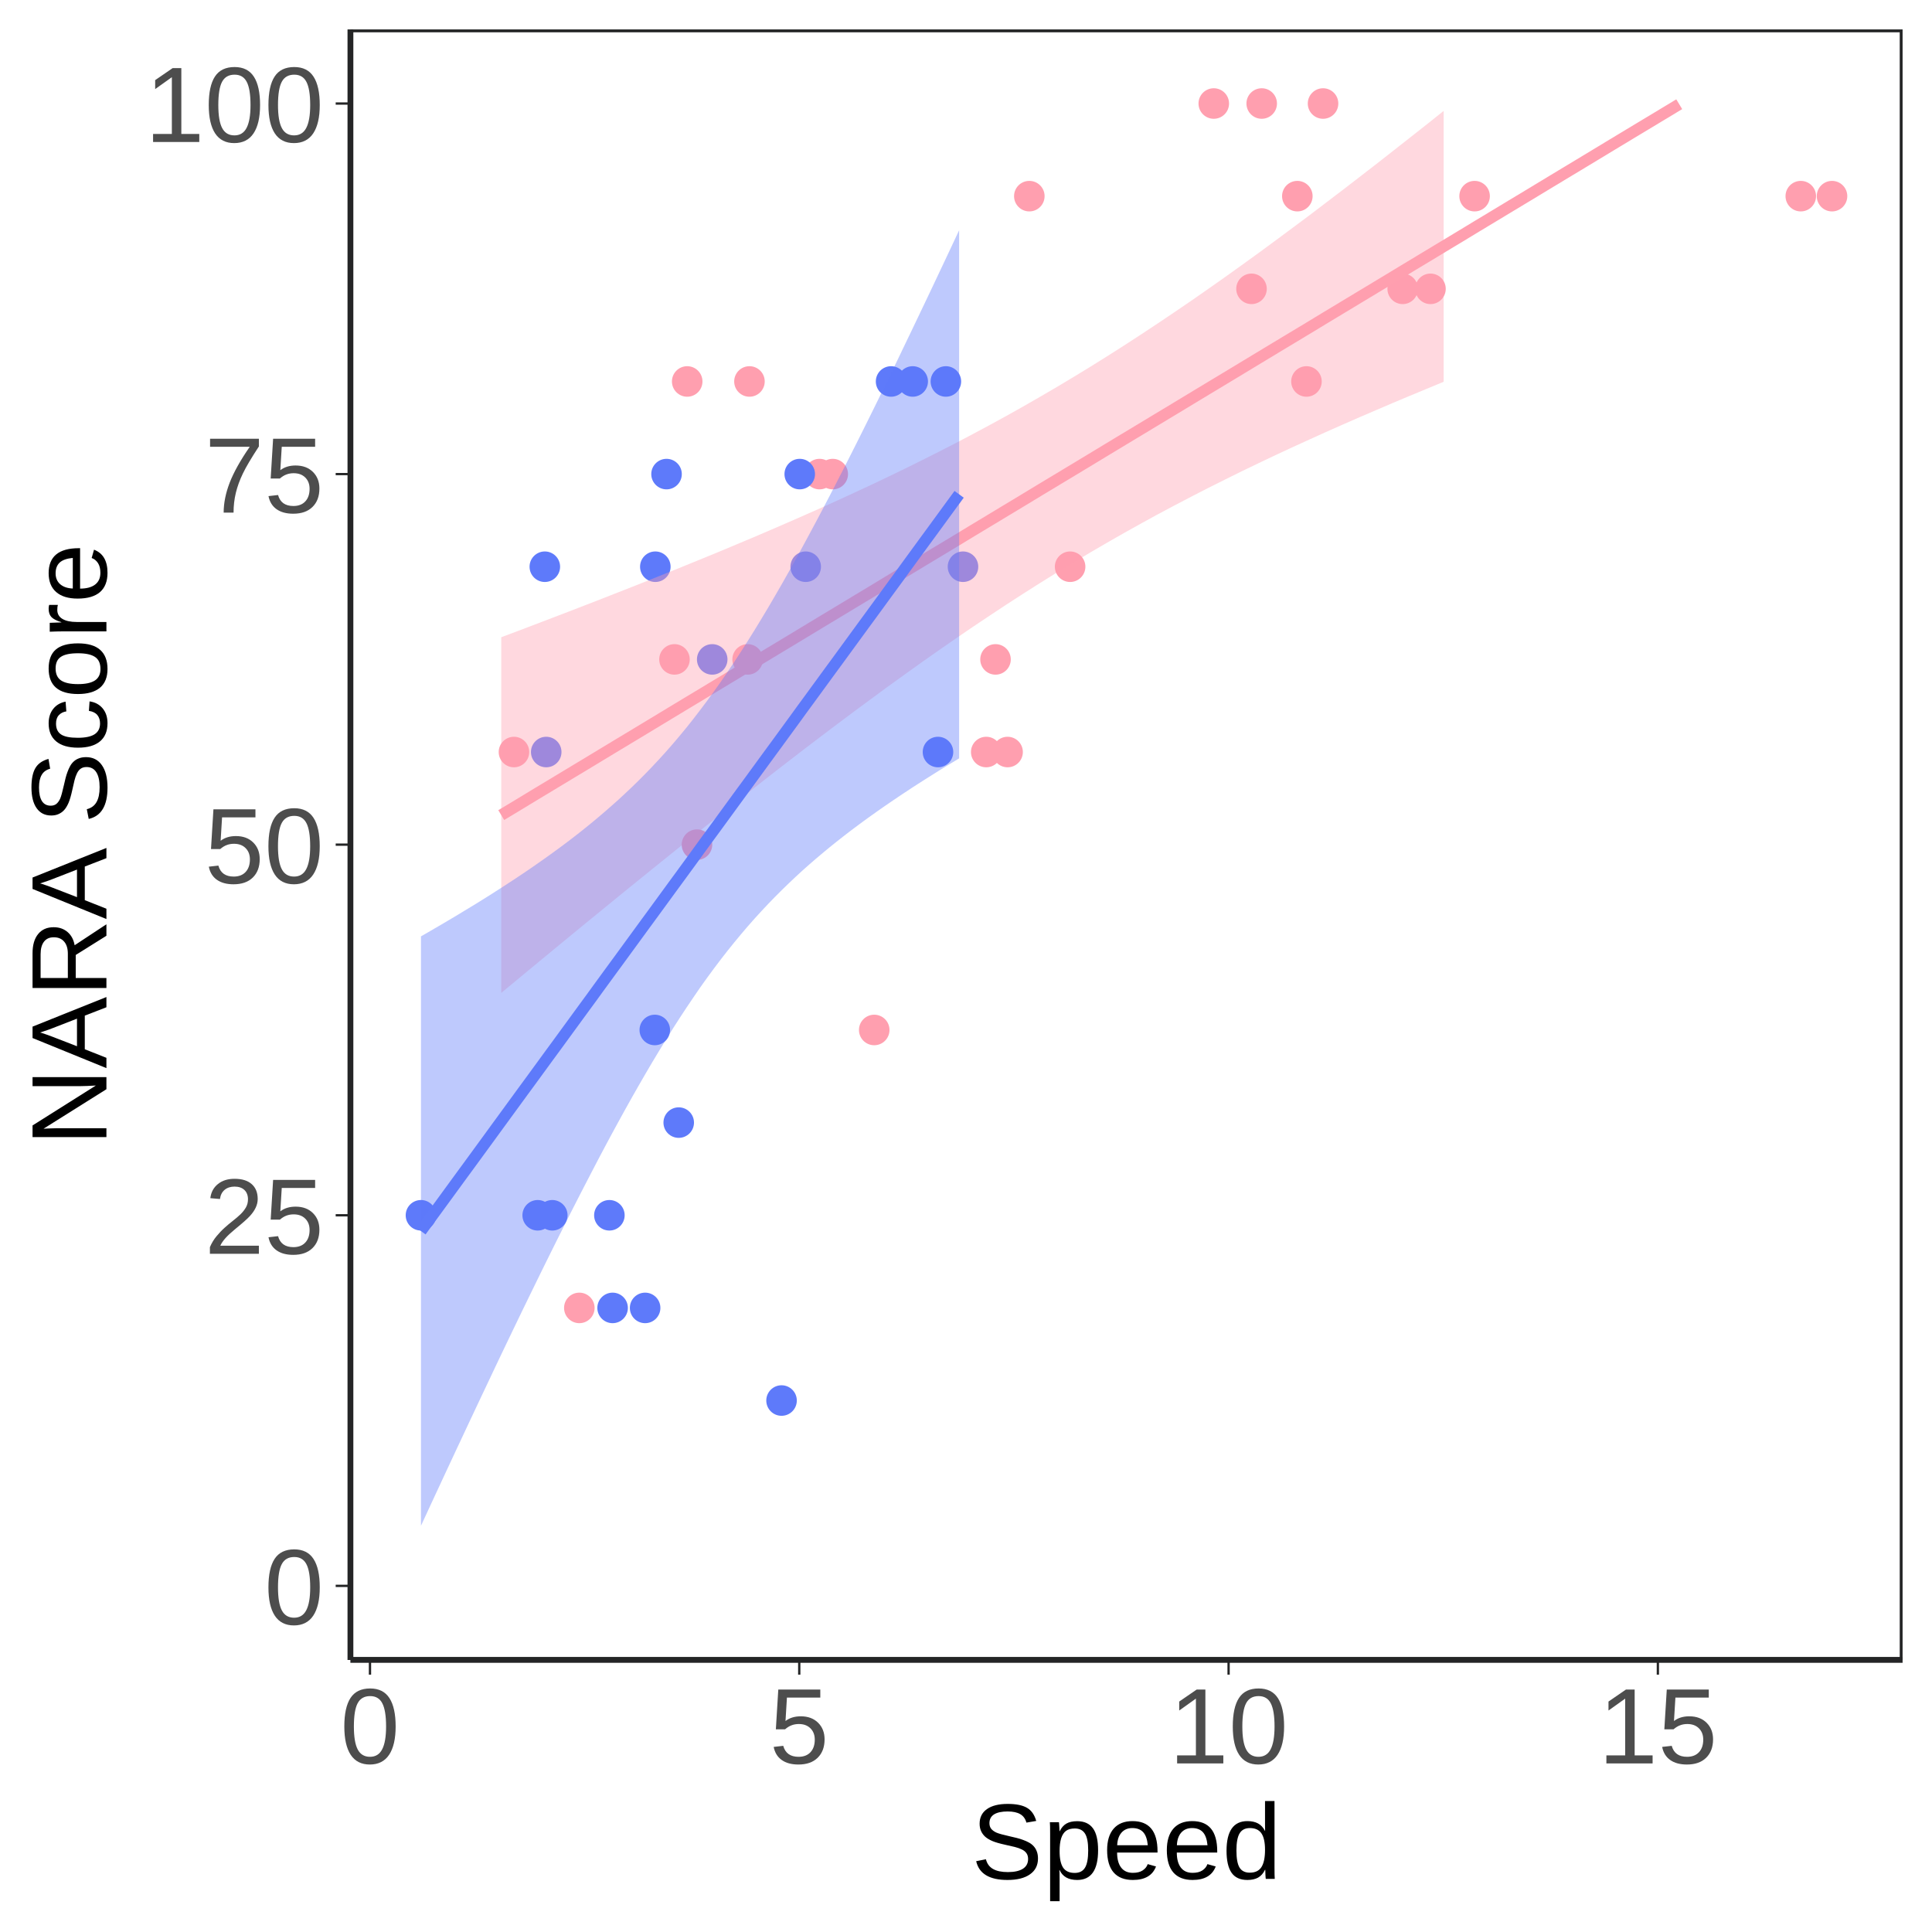
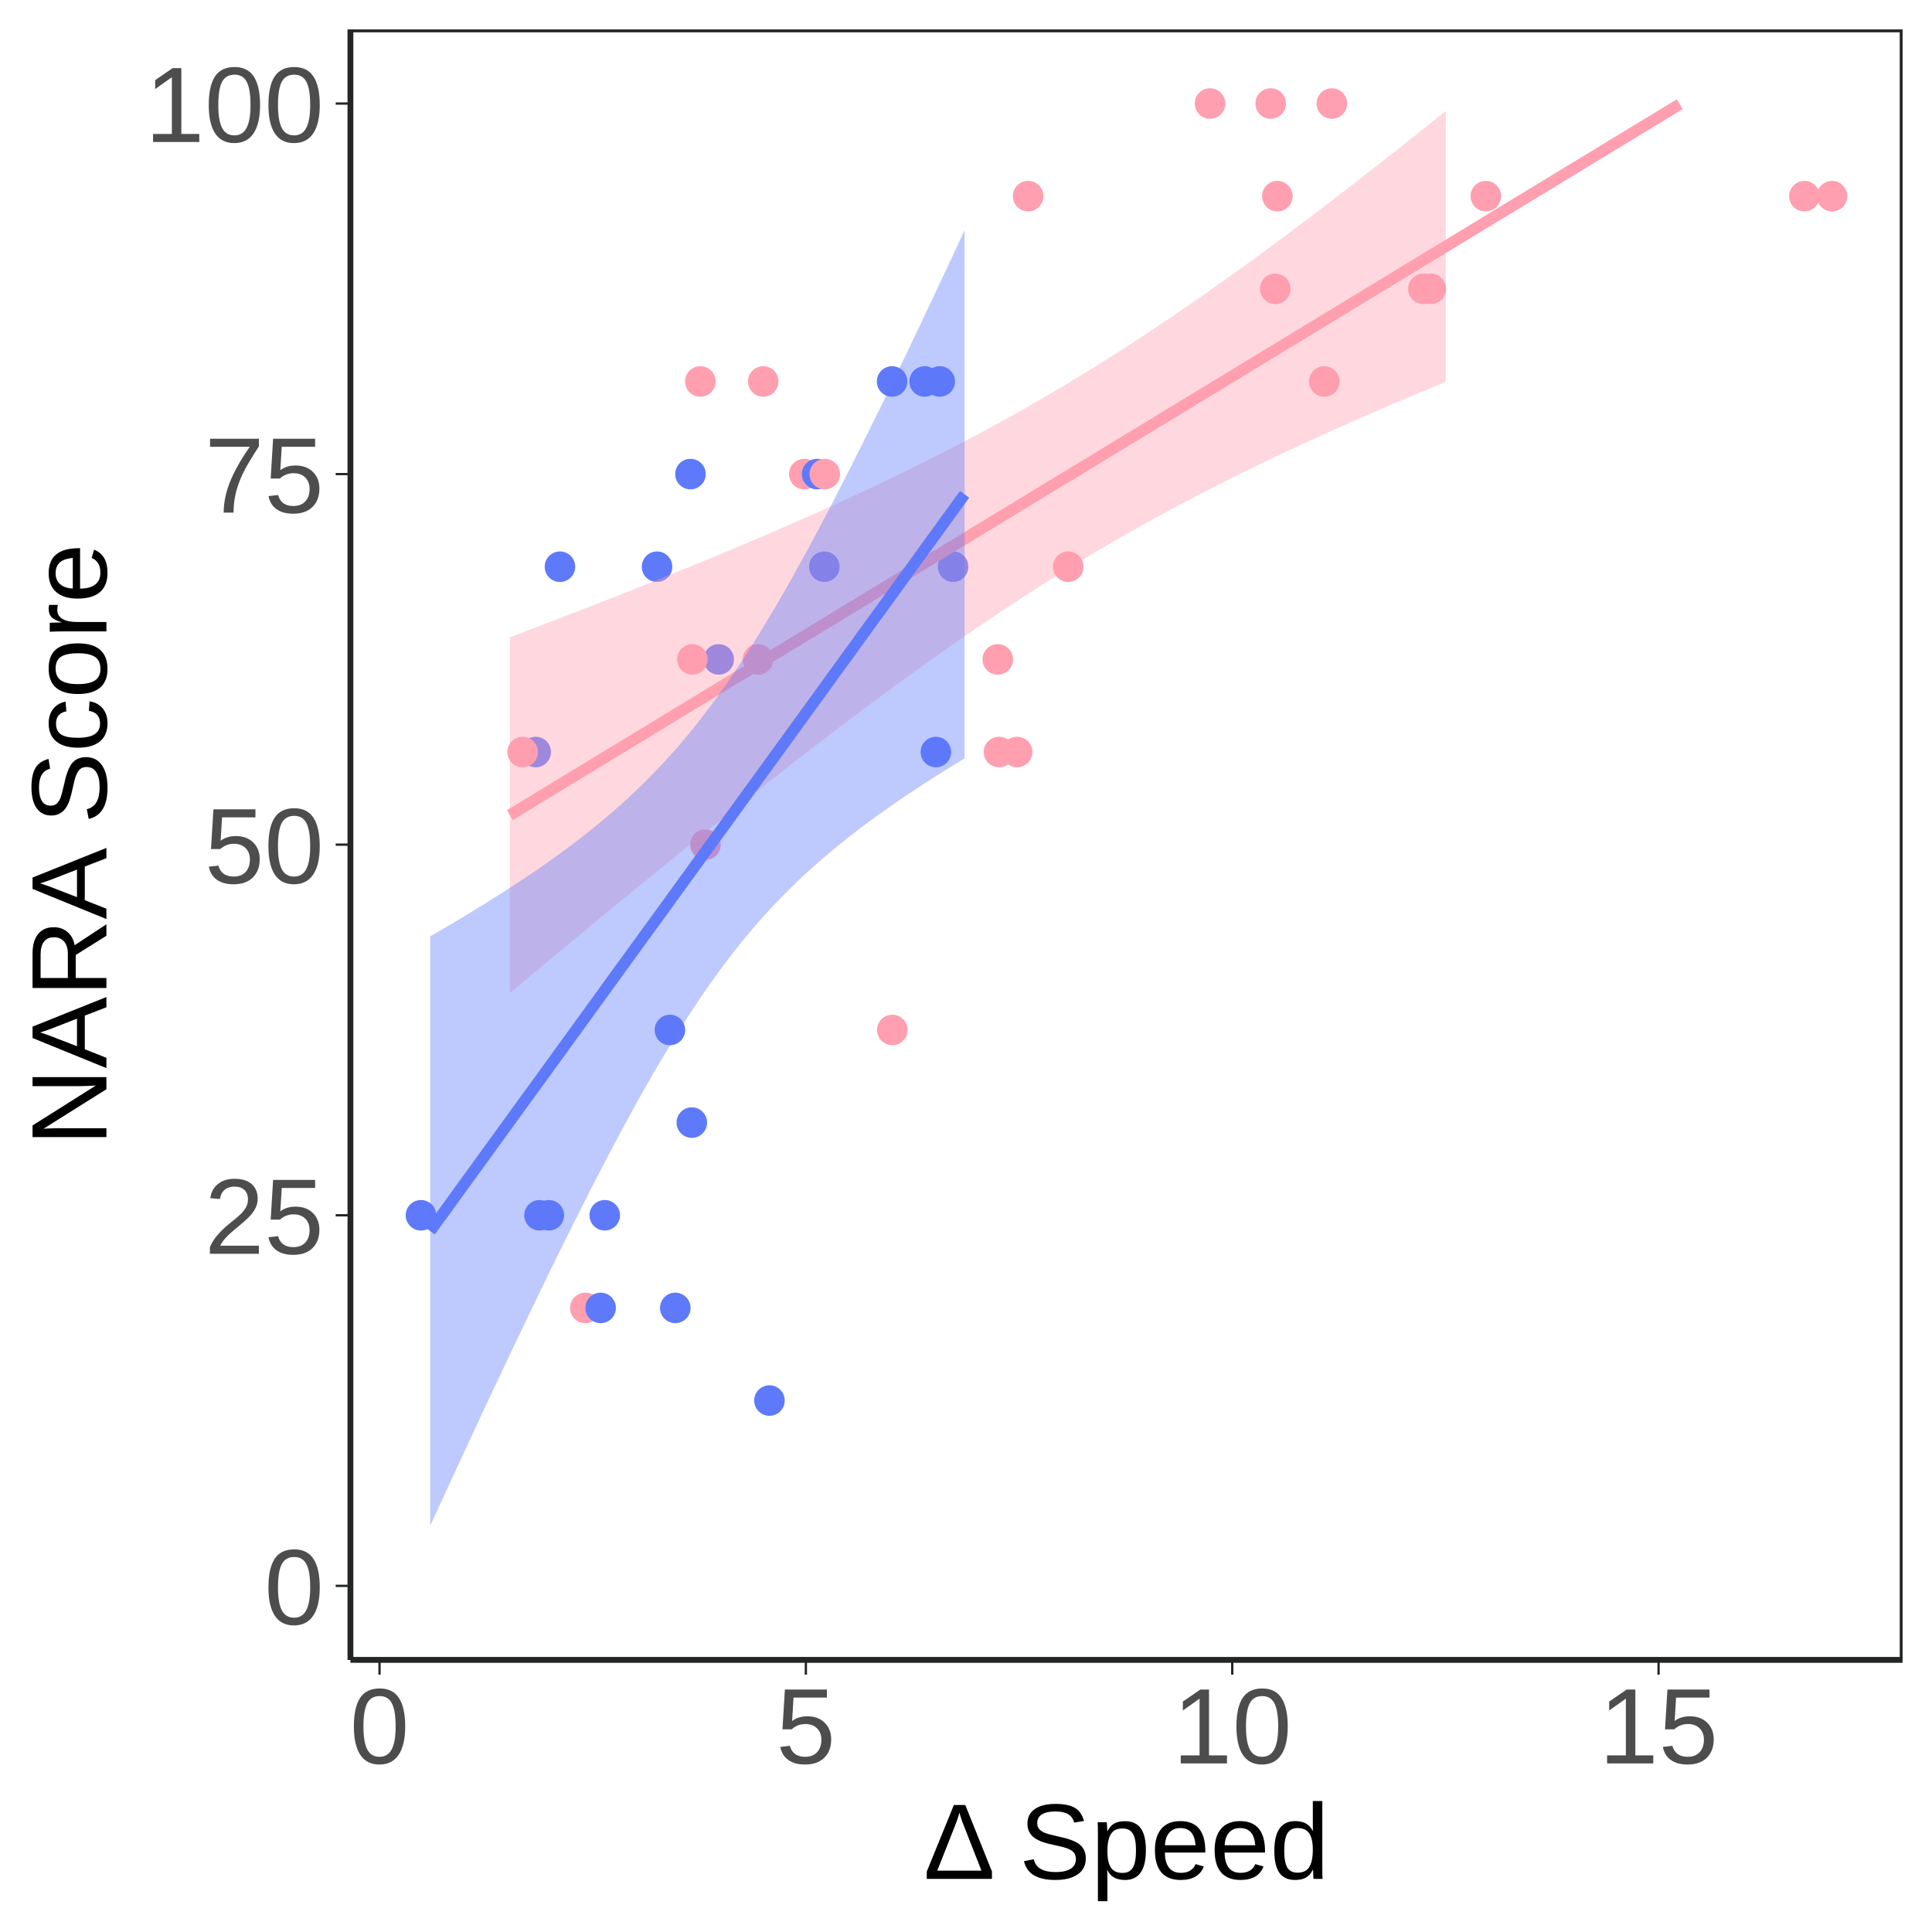
<svg xmlns="http://www.w3.org/2000/svg" class="svglite" width="360.00pt" height="360.00pt" viewBox="0 0 360.00 360.00">
  <defs>
    <style type="text/css">
    .svglite line, .svglite polyline, .svglite polygon, .svglite path, .svglite rect, .svglite circle {
      fill: none;
      stroke: #000000;
      stroke-linecap: round;
      stroke-linejoin: round;
      stroke-miterlimit: 10.00;
    }
    .svglite text {
      white-space: pre;
    }
  </style>
  </defs>
  <rect width="100%" height="100%" style="stroke: none; fill: #FFFFFF;" />
  <defs>
    <clipPath id="cpMC4wMHwzNjAuMDB8MC4wMHwzNjAuMDA=">
      <rect x="0.00" y="0.00" width="360.00" height="360.00" />
    </clipPath>
  </defs>
  <g clip-path="url(#cpMC4wMHwzNjAuMDB8MC4wMHwzNjAuMDA=)">
    <rect x="0.00" y="0.00" width="360.00" height="360.00" style="stroke-width: 1.07; stroke: #FFFFFF; fill: #FFFFFF;" />
  </g>
  <defs>
    <clipPath id="cpNjUuMjl8MzU0LjUyfDUuNDh8MzA5LjMx">
      <rect x="65.29" y="5.48" width="289.23" height="303.83" />
    </clipPath>
  </defs>
  <g clip-path="url(#cpNjUuMjl8MzU0LjUyfDUuNDh8MzA5LjMx)">
    <rect x="65.29" y="5.48" width="289.23" height="303.83" style="stroke-width: 1.07; stroke: #242526; fill: #FFFFFF;" />
-     <circle cx="162.90" cy="191.92" r="2.49" style="stroke-width: 0.71; stroke: #FF9FAF; fill: #FF9FAF;" />
-     <circle cx="235.10" cy="19.29" r="2.49" style="stroke-width: 0.71; stroke: #FF9FAF; fill: #FF9FAF;" />
-     <circle cx="152.71" cy="88.34" r="2.49" style="stroke-width: 0.71; stroke: #FF9FAF; fill: #FF9FAF;" />
-     <circle cx="139.65" cy="71.08" r="2.49" style="stroke-width: 0.71; stroke: #FF9FAF; fill: #FF9FAF;" />
-     <circle cx="335.55" cy="36.55" r="2.49" style="stroke-width: 0.71; stroke: #FF9FAF; fill: #FF9FAF;" />
-     <circle cx="101.78" cy="140.13" r="2.49" style="stroke-width: 0.71; stroke: #5E7AFA; fill: #5E7AFA;" />
-     <circle cx="199.40" cy="105.60" r="2.49" style="stroke-width: 0.71; stroke: #FF9FAF; fill: #FF9FAF;" />
-     <circle cx="183.77" cy="140.13" r="2.49" style="stroke-width: 0.71; stroke: #FF9FAF; fill: #FF9FAF;" />
-     <circle cx="139.31" cy="122.87" r="2.49" style="stroke-width: 0.71; stroke: #FF9FAF; fill: #FF9FAF;" />
-     <circle cx="113.55" cy="226.45" r="2.49" style="stroke-width: 0.71; stroke: #5E7AFA; fill: #5E7AFA;" />
-     <circle cx="191.80" cy="36.55" r="2.49" style="stroke-width: 0.71; stroke: #FF9FAF; fill: #FF9FAF;" />
-     <circle cx="246.53" cy="19.29" r="2.49" style="stroke-width: 0.71; stroke: #FF9FAF; fill: #FF9FAF;" />
-     <circle cx="174.78" cy="140.13" r="2.49" style="stroke-width: 0.71; stroke: #5E7AFA; fill: #5E7AFA;" />
-     <circle cx="179.44" cy="105.60" r="2.49" style="stroke-width: 0.71; stroke: #5E7AFA; fill: #5E7AFA;" />
-     <circle cx="132.71" cy="122.87" r="2.49" style="stroke-width: 0.71; stroke: #5E7AFA; fill: #5E7AFA;" />
-     <circle cx="145.63" cy="260.97" r="2.49" style="stroke-width: 0.71; stroke: #5E7AFA; fill: #5E7AFA;" />
-     <circle cx="122.01" cy="191.92" r="2.49" style="stroke-width: 0.71; stroke: #5E7AFA; fill: #5E7AFA;" />
-     <circle cx="122.11" cy="105.60" r="2.49" style="stroke-width: 0.71; stroke: #5E7AFA; fill: #5E7AFA;" />
-     <circle cx="176.25" cy="71.08" r="2.49" style="stroke-width: 0.71; stroke: #5E7AFA; fill: #5E7AFA;" />
-     <circle cx="150.13" cy="105.60" r="2.49" style="stroke-width: 0.71; stroke: #5E7AFA; fill: #5E7AFA;" />
-     <circle cx="261.37" cy="53.82" r="2.49" style="stroke-width: 0.71; stroke: #FF9FAF; fill: #FF9FAF;" />
-     <circle cx="149.02" cy="88.34" r="2.49" style="stroke-width: 0.71; stroke: #5E7AFA; fill: #5E7AFA;" />
-     <circle cx="102.91" cy="226.45" r="2.49" style="stroke-width: 0.71; stroke: #5E7AFA; fill: #5E7AFA;" />
-     <circle cx="243.44" cy="71.08" r="2.49" style="stroke-width: 0.71; stroke: #FF9FAF; fill: #FF9FAF;" />
-     <circle cx="266.55" cy="53.82" r="2.49" style="stroke-width: 0.71; stroke: #FF9FAF; fill: #FF9FAF;" />
-     <circle cx="185.50" cy="122.87" r="2.49" style="stroke-width: 0.71; stroke: #FF9FAF; fill: #FF9FAF;" />
-     <circle cx="95.77" cy="140.13" r="2.49" style="stroke-width: 0.71; stroke: #FF9FAF; fill: #FF9FAF;" />
-     <circle cx="226.17" cy="19.29" r="2.49" style="stroke-width: 0.71; stroke: #FF9FAF; fill: #FF9FAF;" />
-     <circle cx="125.68" cy="122.87" r="2.49" style="stroke-width: 0.71; stroke: #FF9FAF; fill: #FF9FAF;" />
-     <circle cx="129.87" cy="157.39" r="2.49" style="stroke-width: 0.71; stroke: #FF9FAF; fill: #FF9FAF;" />
-     <circle cx="233.20" cy="53.82" r="2.49" style="stroke-width: 0.71; stroke: #FF9FAF; fill: #FF9FAF;" />
-     <circle cx="155.17" cy="88.34" r="2.49" style="stroke-width: 0.71; stroke: #FF9FAF; fill: #FF9FAF;" />
-     <circle cx="128.05" cy="71.08" r="2.49" style="stroke-width: 0.71; stroke: #FF9FAF; fill: #FF9FAF;" />
-     <circle cx="187.75" cy="140.13" r="2.49" style="stroke-width: 0.71; stroke: #FF9FAF; fill: #FF9FAF;" />
-     <circle cx="107.95" cy="243.71" r="2.49" style="stroke-width: 0.71; stroke: #FF9FAF; fill: #FF9FAF;" />
-     <circle cx="166.04" cy="71.08" r="2.49" style="stroke-width: 0.71; stroke: #5E7AFA; fill: #5E7AFA;" />
-     <circle cx="114.15" cy="243.71" r="2.49" style="stroke-width: 0.71; stroke: #5E7AFA; fill: #5E7AFA;" />
-     <circle cx="101.52" cy="105.60" r="2.49" style="stroke-width: 0.71; stroke: #5E7AFA; fill: #5E7AFA;" />
-     <circle cx="170.07" cy="71.08" r="2.49" style="stroke-width: 0.71; stroke: #5E7AFA; fill: #5E7AFA;" />
-     <circle cx="126.47" cy="209.18" r="2.49" style="stroke-width: 0.71; stroke: #5E7AFA; fill: #5E7AFA;" />
-     <circle cx="100.19" cy="226.45" r="2.49" style="stroke-width: 0.71; stroke: #5E7AFA; fill: #5E7AFA;" />
-     <circle cx="124.20" cy="88.34" r="2.49" style="stroke-width: 0.71; stroke: #5E7AFA; fill: #5E7AFA;" />
+     <circle cx="166.27" cy="191.92" r="2.49" style="stroke-width: 0.71; stroke: #FF9FAF; fill: #FF9FAF;" />
+     <circle cx="236.77" cy="19.29" r="2.49" style="stroke-width: 0.71; stroke: #FF9FAF; fill: #FF9FAF;" />
+     <circle cx="149.87" cy="88.34" r="2.49" style="stroke-width: 0.71; stroke: #FF9FAF; fill: #FF9FAF;" />
+     <circle cx="142.22" cy="71.08" r="2.49" style="stroke-width: 0.71; stroke: #FF9FAF; fill: #FF9FAF;" />
+     <circle cx="336.23" cy="36.55" r="2.49" style="stroke-width: 0.71; stroke: #FF9FAF; fill: #FF9FAF;" />
+     <circle cx="99.82" cy="140.13" r="2.49" style="stroke-width: 0.71; stroke: #5E7AFA; fill: #5E7AFA;" />
+     <circle cx="199.05" cy="105.60" r="2.49" style="stroke-width: 0.71; stroke: #FF9FAF; fill: #FF9FAF;" />
+     <circle cx="186.15" cy="140.13" r="2.49" style="stroke-width: 0.71; stroke: #FF9FAF; fill: #FF9FAF;" />
+     <circle cx="141.24" cy="122.87" r="2.49" style="stroke-width: 0.71; stroke: #FF9FAF; fill: #FF9FAF;" />
+     <circle cx="112.69" cy="226.45" r="2.49" style="stroke-width: 0.71; stroke: #5E7AFA; fill: #5E7AFA;" />
+     <circle cx="191.58" cy="36.55" r="2.49" style="stroke-width: 0.71; stroke: #FF9FAF; fill: #FF9FAF;" />
+     <circle cx="248.17" cy="19.29" r="2.49" style="stroke-width: 0.71; stroke: #FF9FAF; fill: #FF9FAF;" />
+     <circle cx="174.39" cy="140.13" r="2.49" style="stroke-width: 0.71; stroke: #5E7AFA; fill: #5E7AFA;" />
+     <circle cx="177.60" cy="105.60" r="2.49" style="stroke-width: 0.71; stroke: #5E7AFA; fill: #5E7AFA;" />
+     <circle cx="133.92" cy="122.87" r="2.49" style="stroke-width: 0.71; stroke: #5E7AFA; fill: #5E7AFA;" />
+     <circle cx="143.38" cy="260.97" r="2.49" style="stroke-width: 0.71; stroke: #5E7AFA; fill: #5E7AFA;" />
+     <circle cx="124.83" cy="191.92" r="2.49" style="stroke-width: 0.71; stroke: #5E7AFA; fill: #5E7AFA;" />
+     <circle cx="122.43" cy="105.60" r="2.49" style="stroke-width: 0.71; stroke: #5E7AFA; fill: #5E7AFA;" />
+     <circle cx="175.11" cy="71.08" r="2.49" style="stroke-width: 0.71; stroke: #5E7AFA; fill: #5E7AFA;" />
+     <circle cx="153.60" cy="105.60" r="2.49" style="stroke-width: 0.71; stroke: #5E7AFA; fill: #5E7AFA;" />
+     <circle cx="265.23" cy="53.82" r="2.49" style="stroke-width: 0.71; stroke: #FF9FAF; fill: #FF9FAF;" />
+     <circle cx="152.26" cy="88.34" r="2.49" style="stroke-width: 0.71; stroke: #5E7AFA; fill: #5E7AFA;" />
+     <circle cx="102.27" cy="226.45" r="2.49" style="stroke-width: 0.71; stroke: #5E7AFA; fill: #5E7AFA;" />
+     <circle cx="246.76" cy="71.08" r="2.49" style="stroke-width: 0.71; stroke: #FF9FAF; fill: #FF9FAF;" />
+     <circle cx="266.62" cy="53.82" r="2.49" style="stroke-width: 0.71; stroke: #FF9FAF; fill: #FF9FAF;" />
+     <circle cx="185.92" cy="122.87" r="2.49" style="stroke-width: 0.71; stroke: #FF9FAF; fill: #FF9FAF;" />
+     <circle cx="97.39" cy="140.13" r="2.49" style="stroke-width: 0.71; stroke: #FF9FAF; fill: #FF9FAF;" />
+     <circle cx="225.47" cy="19.29" r="2.49" style="stroke-width: 0.71; stroke: #FF9FAF; fill: #FF9FAF;" />
+     <circle cx="129.01" cy="122.87" r="2.49" style="stroke-width: 0.71; stroke: #FF9FAF; fill: #FF9FAF;" />
+     <circle cx="131.46" cy="157.39" r="2.49" style="stroke-width: 0.71; stroke: #FF9FAF; fill: #FF9FAF;" />
+     <circle cx="237.63" cy="53.82" r="2.49" style="stroke-width: 0.71; stroke: #FF9FAF; fill: #FF9FAF;" />
+     <circle cx="153.69" cy="88.34" r="2.49" style="stroke-width: 0.71; stroke: #FF9FAF; fill: #FF9FAF;" />
+     <circle cx="130.50" cy="71.08" r="2.49" style="stroke-width: 0.71; stroke: #FF9FAF; fill: #FF9FAF;" />
+     <circle cx="189.53" cy="140.13" r="2.49" style="stroke-width: 0.71; stroke: #FF9FAF; fill: #FF9FAF;" />
+     <circle cx="109.06" cy="243.71" r="2.49" style="stroke-width: 0.71; stroke: #FF9FAF; fill: #FF9FAF;" />
+     <circle cx="166.23" cy="71.08" r="2.49" style="stroke-width: 0.71; stroke: #5E7AFA; fill: #5E7AFA;" />
+     <circle cx="111.92" cy="243.71" r="2.49" style="stroke-width: 0.71; stroke: #5E7AFA; fill: #5E7AFA;" />
+     <circle cx="104.34" cy="105.60" r="2.49" style="stroke-width: 0.71; stroke: #5E7AFA; fill: #5E7AFA;" />
+     <circle cx="172.29" cy="71.08" r="2.49" style="stroke-width: 0.71; stroke: #5E7AFA; fill: #5E7AFA;" />
+     <circle cx="128.91" cy="209.18" r="2.49" style="stroke-width: 0.71; stroke: #5E7AFA; fill: #5E7AFA;" />
+     <circle cx="100.53" cy="226.45" r="2.49" style="stroke-width: 0.71; stroke: #5E7AFA; fill: #5E7AFA;" />
+     <circle cx="128.66" cy="88.34" r="2.49" style="stroke-width: 0.71; stroke: #5E7AFA; fill: #5E7AFA;" />
    <circle cx="78.44" cy="226.45" r="2.49" style="stroke-width: 0.71; stroke: #5E7AFA; fill: #5E7AFA;" />
-     <circle cx="120.21" cy="243.71" r="2.49" style="stroke-width: 0.71; stroke: #5E7AFA; fill: #5E7AFA;" />
+     <circle cx="125.83" cy="243.71" r="2.49" style="stroke-width: 0.71; stroke: #5E7AFA; fill: #5E7AFA;" />
    <circle cx="341.37" cy="36.55" r="2.49" style="stroke-width: 0.71; stroke: #FF9FAF; fill: #FF9FAF;" />
-     <circle cx="274.77" cy="36.55" r="2.49" style="stroke-width: 0.71; stroke: #FF9FAF; fill: #FF9FAF;" />
-     <circle cx="241.74" cy="36.55" r="2.49" style="stroke-width: 0.71; stroke: #FF9FAF; fill: #FF9FAF;" />
-     <polygon points="93.40,118.74 96.54,117.56 99.67,116.37 102.81,115.17 105.94,113.97 109.08,112.76 112.22,111.54 115.35,110.31 118.49,109.08 121.62,107.83 124.76,106.57 127.89,105.30 131.03,104.02 134.17,102.73 137.30,101.42 140.44,100.10 143.57,98.76 146.71,97.40 149.84,96.03 152.98,94.64 156.12,93.22 159.25,91.78 162.39,90.32 165.52,88.83 168.66,87.31 171.79,85.76 174.93,84.18 178.07,82.57 181.20,80.92 184.34,79.24 187.47,77.53 190.61,75.77 193.74,73.97 196.88,72.14 200.02,70.26 203.15,68.35 206.29,66.39 209.42,64.40 212.56,62.36 215.69,60.29 218.83,58.18 221.97,56.04 225.10,53.86 228.24,51.65 231.37,49.41 234.51,47.14 237.64,44.84 240.78,42.51 243.92,40.17 247.05,37.79 250.19,35.40 253.32,32.99 256.46,30.56 259.59,28.11 262.73,25.64 265.87,23.17 269.00,20.67 269.00,71.14 265.87,72.44 262.73,73.74 259.59,75.06 256.46,76.40 253.32,77.75 250.19,79.12 247.05,80.51 243.92,81.93 240.78,83.36 237.64,84.82 234.51,86.31 231.37,87.82 228.24,89.37 225.10,90.94 221.97,92.55 218.83,94.19 215.69,95.86 212.56,97.58 209.42,99.33 206.29,101.12 203.15,102.95 200.02,104.82 196.88,106.72 193.74,108.67 190.61,110.66 187.47,112.69 184.34,114.76 181.20,116.86 178.07,119.00 174.93,121.17 171.79,123.38 168.66,125.62 165.52,127.88 162.39,130.18 159.25,132.50 156.12,134.84 152.98,137.21 149.84,139.60 146.71,142.01 143.57,144.44 140.44,146.89 137.30,149.35 134.17,151.83 131.03,154.32 127.89,156.82 124.76,159.34 121.62,161.87 118.49,164.40 115.35,166.95 112.22,169.51 109.08,172.07 105.94,174.65 102.81,177.23 99.67,179.82 96.54,182.41 93.40,185.01 " style="stroke-width: 0.00; stroke: none; stroke-linecap: butt; fill: #FF9FAF; fill-opacity: 0.40;" />
-     <polyline points="93.40,118.74 96.54,117.56 99.67,116.37 102.81,115.17 105.94,113.97 109.08,112.76 112.22,111.54 115.35,110.31 118.49,109.08 121.62,107.83 124.76,106.57 127.89,105.30 131.03,104.02 134.17,102.73 137.30,101.42 140.44,100.10 143.57,98.76 146.71,97.40 149.84,96.03 152.98,94.64 156.12,93.22 159.25,91.78 162.39,90.32 165.52,88.83 168.66,87.31 171.79,85.76 174.93,84.18 178.07,82.57 181.20,80.92 184.34,79.24 187.47,77.53 190.61,75.77 193.74,73.97 196.88,72.14 200.02,70.26 203.15,68.35 206.29,66.39 209.42,64.40 212.56,62.36 215.69,60.29 218.83,58.18 221.97,56.04 225.10,53.86 228.24,51.65 231.37,49.41 234.51,47.14 237.64,44.84 240.78,42.51 243.92,40.17 247.05,37.79 250.19,35.40 253.32,32.99 256.46,30.56 259.59,28.11 262.73,25.64 265.87,23.17 269.00,20.67 " style="stroke-width: 2.13; stroke: none; stroke-linecap: butt;" />
-     <polyline points="269.00,71.14 265.87,72.44 262.73,73.74 259.59,75.06 256.46,76.40 253.32,77.75 250.19,79.12 247.05,80.51 243.92,81.93 240.78,83.36 237.64,84.82 234.51,86.31 231.37,87.82 228.24,89.37 225.10,90.94 221.97,92.55 218.83,94.19 215.69,95.86 212.56,97.58 209.42,99.33 206.29,101.12 203.15,102.95 200.02,104.82 196.88,106.72 193.74,108.67 190.61,110.66 187.47,112.69 184.34,114.76 181.20,116.86 178.07,119.00 174.93,121.17 171.79,123.38 168.66,125.62 165.52,127.88 162.39,130.18 159.25,132.50 156.12,134.84 152.98,137.21 149.84,139.60 146.71,142.01 143.57,144.44 140.44,146.89 137.30,149.35 134.17,151.83 131.03,154.32 127.89,156.82 124.76,159.34 121.62,161.87 118.49,164.40 115.35,166.95 112.22,169.51 109.08,172.07 105.94,174.65 102.81,177.23 99.67,179.82 96.54,182.41 93.40,185.01 " style="stroke-width: 2.13; stroke: none; stroke-linecap: butt;" />
-     <polyline points="93.40,151.88 96.54,149.99 99.67,148.09 102.81,146.20 105.94,144.31 109.08,142.42 112.22,140.52 115.35,138.63 118.49,136.74 121.62,134.85 124.76,132.95 127.89,131.06 131.03,129.17 134.17,127.28 137.30,125.39 140.44,123.49 143.57,121.60 146.71,119.71 149.84,117.82 152.98,115.92 156.12,114.03 159.25,112.14 162.39,110.25 165.52,108.35 168.66,106.46 171.79,104.57 174.93,102.68 178.07,100.79 181.20,98.89 184.34,97.00 187.47,95.11 190.61,93.22 193.74,91.32 196.88,89.43 200.02,87.54 203.15,85.65 206.29,83.75 209.42,81.86 212.56,79.97 215.69,78.08 218.83,76.19 221.97,74.29 225.10,72.40 228.24,70.51 231.37,68.62 234.51,66.72 237.64,64.83 240.78,62.94 243.92,61.05 247.05,59.15 250.19,57.26 253.32,55.37 256.46,53.48 259.59,51.59 262.73,49.69 265.87,47.80 269.00,45.91 272.14,44.02 275.27,42.12 278.41,40.23 281.54,38.34 284.68,36.45 287.82,34.55 290.95,32.66 294.09,30.77 297.22,28.88 300.36,26.98 303.49,25.09 306.63,23.20 309.77,21.31 312.90,19.42 " style="stroke-width: 2.13; stroke: #FF9FAF; stroke-linecap: butt;" />
-     <polygon points="78.44,174.48 79.71,173.75 80.98,173.01 82.25,172.27 83.52,171.52 84.79,170.77 86.06,170.00 87.33,169.23 88.60,168.46 89.87,167.67 91.14,166.88 92.40,166.07 93.67,165.26 94.94,164.43 96.21,163.60 97.48,162.75 98.75,161.89 100.02,161.01 101.29,160.12 102.56,159.21 103.83,158.29 105.10,157.35 106.37,156.39 107.64,155.41 108.91,154.40 110.18,153.37 111.44,152.32 112.71,151.24 113.98,150.13 115.25,149.00 116.52,147.82 117.79,146.62 119.06,145.38 120.33,144.10 121.60,142.78 122.87,141.42 124.14,140.02 125.41,138.57 126.68,137.07 127.95,135.53 129.22,133.93 130.48,132.29 131.75,130.60 133.02,128.85 134.29,127.06 135.56,125.21 136.83,123.32 138.10,121.37 139.37,119.38 140.64,117.35 141.91,115.26 143.18,113.14 144.45,110.97 145.72,108.77 146.99,106.52 148.26,104.24 149.52,101.93 150.79,99.58 152.06,97.21 153.33,94.81 154.60,92.38 155.87,89.92 157.14,87.45 158.41,84.95 159.68,82.43 160.95,79.89 162.22,77.33 163.49,74.76 164.76,72.17 166.03,69.57 167.30,66.95 168.56,64.32 169.83,61.68 171.10,59.02 172.37,56.36 173.64,53.69 174.91,51.00 176.18,48.31 177.45,45.61 178.72,42.90 178.72,141.31 177.45,142.08 176.18,142.85 174.91,143.63 173.64,144.43 172.37,145.23 171.10,146.04 169.83,146.86 168.56,147.70 167.30,148.54 166.03,149.40 164.76,150.27 163.49,151.16 162.22,152.06 160.95,152.98 159.68,153.92 158.41,154.87 157.14,155.85 155.87,156.85 154.60,157.87 153.33,158.92 152.06,159.99 150.79,161.09 149.52,162.22 148.26,163.38 146.99,164.58 145.72,165.81 144.45,167.08 143.18,168.39 141.91,169.74 140.64,171.13 139.37,172.57 138.10,174.06 136.83,175.59 135.56,177.17 134.29,178.80 133.02,180.48 131.75,182.21 130.48,183.99 129.22,185.83 127.95,187.71 126.68,189.64 125.41,191.62 124.14,193.65 122.87,195.72 121.60,197.83 120.33,199.99 119.06,202.19 117.79,204.42 116.52,206.69 115.25,209.00 113.98,211.33 112.71,213.70 111.44,216.10 110.18,218.52 108.91,220.97 107.64,223.44 106.37,225.93 105.10,228.45 103.83,230.98 102.56,233.53 101.29,236.10 100.02,238.69 98.75,241.29 97.48,243.90 96.21,246.53 94.94,249.17 93.67,251.82 92.40,254.48 91.14,257.15 89.87,259.83 88.60,262.52 87.33,265.22 86.06,267.93 84.79,270.64 83.52,273.36 82.25,276.09 80.98,278.82 79.71,281.56 78.44,284.31 " style="stroke-width: 0.00; stroke: none; stroke-linecap: butt; fill: #5E7AFA; fill-opacity: 0.40;" />
-     <polyline points="78.44,174.48 79.71,173.75 80.98,173.01 82.25,172.27 83.52,171.52 84.79,170.77 86.06,170.00 87.33,169.23 88.60,168.46 89.87,167.67 91.14,166.88 92.40,166.07 93.67,165.26 94.94,164.43 96.21,163.60 97.48,162.75 98.75,161.89 100.02,161.01 101.29,160.12 102.56,159.21 103.83,158.29 105.10,157.35 106.37,156.39 107.64,155.41 108.91,154.40 110.18,153.37 111.44,152.32 112.71,151.24 113.98,150.13 115.25,149.00 116.52,147.82 117.79,146.62 119.06,145.38 120.33,144.10 121.60,142.78 122.87,141.42 124.14,140.02 125.41,138.57 126.68,137.07 127.95,135.53 129.22,133.93 130.48,132.29 131.75,130.60 133.02,128.85 134.29,127.06 135.56,125.21 136.83,123.32 138.10,121.37 139.37,119.38 140.64,117.35 141.91,115.26 143.18,113.14 144.45,110.97 145.72,108.77 146.99,106.52 148.26,104.24 149.52,101.93 150.79,99.58 152.06,97.21 153.33,94.81 154.60,92.38 155.87,89.92 157.14,87.45 158.41,84.95 159.68,82.43 160.95,79.89 162.22,77.33 163.49,74.76 164.76,72.17 166.03,69.57 167.30,66.95 168.56,64.32 169.83,61.68 171.10,59.02 172.37,56.36 173.64,53.69 174.91,51.00 176.18,48.31 177.45,45.61 178.72,42.90 " style="stroke-width: 2.13; stroke: none; stroke-linecap: butt;" />
-     <polyline points="178.72,141.31 177.45,142.08 176.18,142.85 174.91,143.63 173.64,144.43 172.37,145.23 171.10,146.04 169.83,146.86 168.56,147.70 167.30,148.54 166.03,149.40 164.76,150.27 163.49,151.16 162.22,152.06 160.95,152.98 159.68,153.92 158.41,154.87 157.14,155.85 155.87,156.85 154.60,157.87 153.33,158.92 152.06,159.99 150.79,161.09 149.52,162.22 148.26,163.38 146.99,164.58 145.72,165.81 144.45,167.08 143.18,168.39 141.91,169.74 140.64,171.13 139.37,172.57 138.10,174.06 136.83,175.59 135.56,177.17 134.29,178.80 133.02,180.48 131.75,182.21 130.48,183.99 129.22,185.83 127.95,187.71 126.68,189.64 125.41,191.62 124.14,193.65 122.87,195.72 121.60,197.83 120.33,199.99 119.06,202.19 117.79,204.42 116.52,206.69 115.25,209.00 113.98,211.33 112.71,213.70 111.44,216.10 110.18,218.52 108.91,220.97 107.64,223.44 106.37,225.93 105.10,228.45 103.83,230.98 102.56,233.53 101.29,236.10 100.02,238.69 98.75,241.29 97.48,243.90 96.21,246.53 94.94,249.17 93.67,251.82 92.40,254.48 91.14,257.15 89.87,259.83 88.60,262.52 87.33,265.22 86.06,267.93 84.79,270.64 83.52,273.36 82.25,276.09 80.98,278.82 79.71,281.56 78.44,284.31 " style="stroke-width: 2.13; stroke: none; stroke-linecap: butt;" />
-     <polyline points="78.44,229.39 79.71,227.65 80.98,225.92 82.25,224.18 83.52,222.44 84.79,220.70 86.06,218.96 87.33,217.23 88.60,215.49 89.87,213.75 91.14,212.01 92.40,210.28 93.67,208.54 94.94,206.80 96.21,205.06 97.48,203.32 98.75,201.59 100.02,199.85 101.29,198.11 102.56,196.37 103.83,194.64 105.10,192.90 106.37,191.16 107.64,189.42 108.91,187.68 110.18,185.95 111.44,184.21 112.71,182.47 113.98,180.73 115.25,179.00 116.52,177.26 117.79,175.52 119.06,173.78 120.33,172.04 121.60,170.31 122.87,168.57 124.14,166.83 125.41,165.09 126.68,163.36 127.95,161.62 129.22,159.88 130.48,158.14 131.75,156.40 133.02,154.67 134.29,152.93 135.56,151.19 136.83,149.45 138.10,147.71 139.37,145.98 140.64,144.24 141.91,142.50 143.18,140.76 144.45,139.03 145.72,137.29 146.99,135.55 148.26,133.81 149.52,132.07 150.79,130.34 152.06,128.60 153.33,126.86 154.60,125.12 155.87,123.39 157.14,121.65 158.41,119.91 159.68,118.17 160.95,116.43 162.22,114.70 163.49,112.96 164.76,111.22 166.03,109.48 167.30,107.75 168.56,106.01 169.83,104.27 171.10,102.53 172.37,100.79 173.64,99.06 174.91,97.32 176.18,95.58 177.45,93.84 178.72,92.11 " style="stroke-width: 2.13; stroke: #5E7AFA; stroke-linecap: butt;" />
+     <circle cx="276.86" cy="36.55" r="2.49" style="stroke-width: 0.71; stroke: #FF9FAF; fill: #FF9FAF;" />
+     <circle cx="238.02" cy="36.55" r="2.49" style="stroke-width: 0.71; stroke: #FF9FAF; fill: #FF9FAF;" />
+     <polygon points="95.01,118.74 98.13,117.56 101.24,116.37 104.36,115.17 107.47,113.97 110.58,112.76 113.70,111.54 116.81,110.31 119.93,109.08 123.04,107.83 126.15,106.57 129.27,105.30 132.38,104.02 135.50,102.73 138.61,101.42 141.72,100.10 144.84,98.76 147.95,97.40 151.07,96.03 154.18,94.64 157.29,93.22 160.41,91.78 163.52,90.32 166.64,88.83 169.75,87.31 172.87,85.76 175.98,84.18 179.09,82.57 182.21,80.92 185.32,79.24 188.44,77.53 191.55,75.77 194.66,73.97 197.78,72.14 200.89,70.26 204.01,68.35 207.12,66.39 210.23,64.40 213.35,62.36 216.46,60.29 219.58,58.18 222.69,56.04 225.80,53.86 228.92,51.65 232.03,49.41 235.15,47.14 238.26,44.84 241.37,42.51 244.49,40.17 247.60,37.79 250.72,35.40 253.83,32.99 256.95,30.56 260.06,28.11 263.17,25.64 266.29,23.17 269.40,20.67 269.40,71.14 266.29,72.44 263.17,73.74 260.06,75.06 256.95,76.40 253.83,77.75 250.72,79.12 247.60,80.51 244.49,81.93 241.37,83.36 238.26,84.82 235.15,86.31 232.03,87.82 228.92,89.37 225.80,90.94 222.69,92.55 219.58,94.19 216.46,95.86 213.35,97.58 210.23,99.33 207.12,101.12 204.01,102.95 200.89,104.82 197.78,106.72 194.66,108.67 191.55,110.66 188.44,112.69 185.32,114.76 182.21,116.86 179.09,119.00 175.98,121.17 172.87,123.38 169.75,125.62 166.64,127.88 163.52,130.18 160.41,132.50 157.29,134.84 154.18,137.21 151.07,139.60 147.95,142.01 144.84,144.44 141.72,146.89 138.61,149.35 135.50,151.83 132.38,154.32 129.27,156.82 126.15,159.34 123.04,161.87 119.93,164.40 116.81,166.95 113.70,169.51 110.58,172.07 107.47,174.65 104.36,177.23 101.24,179.82 98.13,182.41 95.01,185.01 " style="stroke-width: 0.00; stroke: none; stroke-linecap: butt; fill: #FF9FAF; fill-opacity: 0.40;" />
+     <polyline points="95.01,118.74 98.13,117.56 101.24,116.37 104.36,115.17 107.47,113.97 110.58,112.76 113.70,111.54 116.81,110.31 119.93,109.08 123.04,107.83 126.15,106.57 129.27,105.30 132.38,104.02 135.50,102.73 138.61,101.42 141.72,100.10 144.84,98.76 147.95,97.40 151.07,96.03 154.18,94.64 157.29,93.22 160.41,91.78 163.52,90.32 166.64,88.83 169.75,87.31 172.87,85.76 175.98,84.18 179.09,82.57 182.21,80.92 185.32,79.24 188.44,77.53 191.55,75.77 194.66,73.97 197.78,72.14 200.89,70.26 204.01,68.35 207.12,66.39 210.23,64.40 213.35,62.36 216.46,60.29 219.58,58.18 222.69,56.04 225.80,53.86 228.92,51.65 232.03,49.41 235.15,47.14 238.26,44.84 241.37,42.51 244.49,40.17 247.60,37.79 250.72,35.40 253.83,32.99 256.95,30.56 260.06,28.11 263.17,25.64 266.29,23.17 269.40,20.67 " style="stroke-width: 2.13; stroke: none; stroke-linecap: butt;" />
+     <polyline points="269.40,71.14 266.29,72.44 263.17,73.74 260.06,75.06 256.95,76.40 253.83,77.75 250.72,79.12 247.60,80.51 244.49,81.93 241.37,83.36 238.26,84.82 235.15,86.31 232.03,87.82 228.92,89.37 225.80,90.94 222.69,92.55 219.58,94.19 216.46,95.86 213.35,97.58 210.23,99.33 207.12,101.12 204.01,102.95 200.89,104.82 197.78,106.72 194.66,108.67 191.55,110.66 188.44,112.69 185.32,114.76 182.21,116.86 179.09,119.00 175.98,121.17 172.87,123.38 169.75,125.62 166.64,127.88 163.52,130.18 160.41,132.50 157.29,134.84 154.18,137.21 151.07,139.60 147.95,142.01 144.84,144.44 141.72,146.89 138.61,149.35 135.50,151.83 132.38,154.32 129.27,156.82 126.15,159.34 123.04,161.87 119.93,164.40 116.81,166.95 113.70,169.51 110.58,172.07 107.47,174.65 104.36,177.23 101.24,179.82 98.13,182.41 95.01,185.01 " style="stroke-width: 2.13; stroke: none; stroke-linecap: butt;" />
+     <polyline points="95.01,151.88 98.13,149.99 101.24,148.09 104.36,146.20 107.47,144.31 110.58,142.42 113.70,140.52 116.81,138.63 119.93,136.74 123.04,134.85 126.15,132.95 129.27,131.06 132.38,129.17 135.50,127.28 138.61,125.39 141.72,123.49 144.84,121.60 147.95,119.71 151.07,117.82 154.18,115.92 157.29,114.03 160.41,112.14 163.52,110.25 166.64,108.35 169.75,106.46 172.87,104.57 175.98,102.68 179.09,100.79 182.21,98.89 185.32,97.00 188.44,95.11 191.55,93.22 194.66,91.32 197.78,89.43 200.89,87.54 204.01,85.65 207.12,83.75 210.23,81.86 213.35,79.97 216.46,78.08 219.58,76.19 222.69,74.29 225.80,72.40 228.92,70.51 232.03,68.62 235.15,66.72 238.26,64.83 241.37,62.94 244.49,61.05 247.60,59.15 250.72,57.26 253.83,55.37 256.95,53.48 260.06,51.59 263.17,49.69 266.29,47.80 269.40,45.91 272.52,44.02 275.63,42.12 278.74,40.23 281.86,38.34 284.97,36.45 288.09,34.55 291.20,32.66 294.31,30.77 297.43,28.88 300.54,26.98 303.66,25.09 306.77,23.20 309.88,21.31 313.00,19.42 " style="stroke-width: 2.13; stroke: #FF9FAF; stroke-linecap: butt;" />
+     <polygon points="80.16,174.48 81.42,173.75 82.68,173.01 83.94,172.27 85.20,171.52 86.46,170.77 87.72,170.00 88.98,169.23 90.24,168.46 91.50,167.67 92.76,166.88 94.02,166.07 95.28,165.26 96.54,164.43 97.80,163.60 99.07,162.75 100.33,161.89 101.59,161.01 102.85,160.12 104.11,159.21 105.37,158.29 106.63,157.35 107.89,156.39 109.15,155.41 110.41,154.40 111.67,153.37 112.93,152.32 114.19,151.24 115.45,150.13 116.71,149.00 117.97,147.82 119.23,146.62 120.49,145.38 121.76,144.10 123.02,142.78 124.28,141.42 125.54,140.02 126.80,138.57 128.06,137.07 129.32,135.53 130.58,133.93 131.84,132.29 133.10,130.60 134.36,128.85 135.62,127.06 136.88,125.21 138.14,123.32 139.40,121.37 140.66,119.38 141.92,117.35 143.19,115.26 144.45,113.14 145.71,110.97 146.97,108.77 148.23,106.52 149.49,104.24 150.75,101.93 152.01,99.58 153.27,97.21 154.53,94.81 155.79,92.38 157.05,89.92 158.31,87.45 159.57,84.95 160.83,82.43 162.09,79.89 163.35,77.33 164.62,74.76 165.88,72.17 167.14,69.57 168.40,66.95 169.66,64.32 170.92,61.68 172.18,59.02 173.44,56.36 174.70,53.69 175.96,51.00 177.22,48.31 178.48,45.61 179.74,42.90 179.74,141.31 178.48,142.08 177.22,142.85 175.96,143.63 174.70,144.43 173.44,145.23 172.18,146.04 170.92,146.86 169.66,147.70 168.40,148.54 167.14,149.40 165.88,150.27 164.62,151.16 163.35,152.06 162.09,152.98 160.83,153.92 159.57,154.87 158.31,155.85 157.05,156.85 155.79,157.87 154.53,158.92 153.27,159.99 152.01,161.09 150.75,162.22 149.49,163.38 148.23,164.58 146.97,165.81 145.71,167.08 144.45,168.39 143.19,169.74 141.92,171.13 140.66,172.57 139.40,174.06 138.14,175.59 136.88,177.17 135.62,178.80 134.36,180.48 133.10,182.21 131.84,183.99 130.58,185.83 129.32,187.71 128.06,189.64 126.80,191.62 125.54,193.65 124.28,195.72 123.02,197.83 121.76,199.99 120.49,202.19 119.23,204.42 117.97,206.69 116.71,209.00 115.45,211.33 114.19,213.70 112.93,216.10 111.67,218.52 110.41,220.97 109.15,223.44 107.89,225.93 106.63,228.45 105.37,230.98 104.11,233.53 102.85,236.10 101.59,238.69 100.33,241.29 99.07,243.90 97.80,246.53 96.54,249.17 95.28,251.82 94.02,254.48 92.76,257.15 91.50,259.83 90.24,262.52 88.98,265.22 87.72,267.93 86.46,270.64 85.20,273.36 83.94,276.09 82.68,278.82 81.42,281.56 80.16,284.31 " style="stroke-width: 0.00; stroke: none; stroke-linecap: butt; fill: #5E7AFA; fill-opacity: 0.40;" />
+     <polyline points="80.16,174.48 81.42,173.75 82.68,173.01 83.94,172.27 85.20,171.52 86.46,170.77 87.72,170.00 88.98,169.23 90.24,168.46 91.50,167.67 92.76,166.88 94.02,166.07 95.28,165.26 96.54,164.43 97.80,163.60 99.07,162.75 100.33,161.89 101.59,161.01 102.85,160.12 104.11,159.21 105.37,158.29 106.63,157.35 107.89,156.39 109.15,155.41 110.41,154.40 111.67,153.37 112.93,152.32 114.19,151.24 115.45,150.13 116.71,149.00 117.97,147.82 119.23,146.62 120.49,145.38 121.76,144.10 123.02,142.78 124.28,141.42 125.54,140.02 126.80,138.57 128.06,137.07 129.32,135.53 130.58,133.93 131.84,132.29 133.10,130.60 134.36,128.85 135.62,127.06 136.88,125.21 138.14,123.32 139.40,121.37 140.66,119.38 141.92,117.35 143.19,115.26 144.45,113.14 145.71,110.97 146.97,108.77 148.23,106.52 149.49,104.24 150.75,101.93 152.01,99.58 153.27,97.21 154.53,94.81 155.79,92.38 157.05,89.92 158.31,87.45 159.57,84.95 160.83,82.43 162.09,79.89 163.35,77.33 164.62,74.76 165.88,72.17 167.14,69.57 168.40,66.95 169.66,64.32 170.92,61.68 172.18,59.02 173.44,56.36 174.70,53.69 175.96,51.00 177.22,48.31 178.48,45.61 179.74,42.90 " style="stroke-width: 2.13; stroke: none; stroke-linecap: butt;" />
+     <polyline points="179.74,141.31 178.48,142.08 177.22,142.85 175.96,143.63 174.70,144.43 173.44,145.23 172.18,146.04 170.92,146.86 169.66,147.70 168.40,148.54 167.14,149.40 165.88,150.27 164.62,151.16 163.35,152.06 162.09,152.98 160.83,153.92 159.57,154.87 158.31,155.85 157.05,156.85 155.79,157.87 154.53,158.92 153.27,159.99 152.01,161.09 150.75,162.22 149.49,163.38 148.23,164.58 146.97,165.81 145.71,167.08 144.45,168.39 143.19,169.74 141.92,171.13 140.66,172.57 139.40,174.06 138.14,175.59 136.88,177.17 135.62,178.80 134.36,180.48 133.10,182.21 131.84,183.99 130.58,185.83 129.32,187.71 128.06,189.64 126.80,191.62 125.54,193.65 124.28,195.72 123.02,197.83 121.76,199.99 120.49,202.19 119.23,204.42 117.97,206.69 116.71,209.00 115.45,211.33 114.19,213.70 112.93,216.10 111.67,218.52 110.41,220.97 109.15,223.44 107.89,225.93 106.63,228.45 105.37,230.98 104.11,233.53 102.85,236.10 101.59,238.69 100.33,241.29 99.07,243.90 97.80,246.53 96.54,249.17 95.28,251.82 94.02,254.48 92.76,257.15 91.50,259.83 90.24,262.52 88.98,265.22 87.72,267.93 86.46,270.64 85.20,273.36 83.94,276.09 82.68,278.82 81.42,281.56 80.16,284.31 " style="stroke-width: 2.13; stroke: none; stroke-linecap: butt;" />
+     <polyline points="80.16,229.39 81.42,227.65 82.68,225.92 83.94,224.18 85.20,222.44 86.46,220.70 87.72,218.96 88.98,217.23 90.24,215.49 91.50,213.75 92.76,212.01 94.02,210.28 95.28,208.54 96.54,206.80 97.80,205.06 99.07,203.32 100.33,201.59 101.59,199.85 102.85,198.11 104.11,196.37 105.37,194.64 106.63,192.90 107.89,191.16 109.15,189.42 110.41,187.68 111.67,185.95 112.93,184.21 114.19,182.47 115.45,180.73 116.71,179.00 117.97,177.26 119.23,175.52 120.49,173.78 121.76,172.04 123.02,170.31 124.28,168.57 125.54,166.83 126.80,165.09 128.06,163.36 129.32,161.62 130.58,159.88 131.84,158.14 133.10,156.40 134.36,154.67 135.62,152.93 136.88,151.19 138.14,149.45 139.40,147.71 140.66,145.98 141.92,144.24 143.19,142.50 144.45,140.76 145.71,139.03 146.97,137.29 148.23,135.55 149.49,133.81 150.75,132.07 152.01,130.34 153.27,128.60 154.53,126.86 155.79,125.12 157.05,123.39 158.31,121.65 159.57,119.91 160.83,118.17 162.09,116.43 163.35,114.70 164.62,112.96 165.88,111.22 167.14,109.48 168.40,107.75 169.66,106.01 170.92,104.27 172.18,102.53 173.44,100.79 174.70,99.06 175.96,97.32 177.22,95.58 178.48,93.84 179.74,92.11 " style="stroke-width: 2.13; stroke: #5E7AFA; stroke-linecap: butt;" />
  </g>
  <g clip-path="url(#cpMC4wMHwzNjAuMDB8MC4wMHwzNjAuMDA=)">
    <polyline points="65.29,309.31 65.29,5.48 " style="stroke-width: 1.07; stroke: #242526; stroke-linecap: butt;" />
    <text x="60.36" y="302.67" text-anchor="end" style="font-size: 20.00px;fill: #4D4D4D; font-family: &quot;Arial&quot;;" textLength="11.12px" lengthAdjust="spacingAndGlyphs">0</text>
    <text x="60.36" y="233.62" text-anchor="end" style="font-size: 20.00px;fill: #4D4D4D; font-family: &quot;Arial&quot;;" textLength="22.25px" lengthAdjust="spacingAndGlyphs">25</text>
    <text x="60.36" y="164.57" text-anchor="end" style="font-size: 20.00px;fill: #4D4D4D; font-family: &quot;Arial&quot;;" textLength="22.25px" lengthAdjust="spacingAndGlyphs">50</text>
    <text x="60.36" y="95.52" text-anchor="end" style="font-size: 20.00px;fill: #4D4D4D; font-family: &quot;Arial&quot;;" textLength="22.25px" lengthAdjust="spacingAndGlyphs">75</text>
    <text x="60.36" y="26.46" text-anchor="end" style="font-size: 20.00px;fill: #4D4D4D; font-family: &quot;Arial&quot;;" textLength="33.37px" lengthAdjust="spacingAndGlyphs">100</text>
    <polyline points="62.55,295.50 65.29,295.50 " style="stroke-width: 0.43; stroke: #242526; stroke-linecap: butt;" />
    <polyline points="62.55,226.45 65.29,226.45 " style="stroke-width: 0.43; stroke: #242526; stroke-linecap: butt;" />
    <polyline points="62.55,157.39 65.29,157.39 " style="stroke-width: 0.43; stroke: #242526; stroke-linecap: butt;" />
    <polyline points="62.55,88.34 65.29,88.34 " style="stroke-width: 0.43; stroke: #242526; stroke-linecap: butt;" />
    <polyline points="62.55,19.29 65.29,19.29 " style="stroke-width: 0.43; stroke: #242526; stroke-linecap: butt;" />
    <polyline points="65.29,309.31 354.52,309.31 " style="stroke-width: 1.07; stroke: #242526; stroke-linecap: butt;" />
-     <polyline points="68.94,312.05 68.94,309.31 " style="stroke-width: 0.43; stroke: #242526; stroke-linecap: butt;" />
-     <polyline points="148.93,312.05 148.93,309.31 " style="stroke-width: 0.43; stroke: #242526; stroke-linecap: butt;" />
-     <polyline points="228.93,312.05 228.93,309.31 " style="stroke-width: 0.43; stroke: #242526; stroke-linecap: butt;" />
-     <polyline points="308.92,312.05 308.92,309.31 " style="stroke-width: 0.43; stroke: #242526; stroke-linecap: butt;" />
-     <text x="68.94" y="328.59" text-anchor="middle" style="font-size: 20.00px;fill: #4D4D4D; font-family: &quot;Arial&quot;;" textLength="11.12px" lengthAdjust="spacingAndGlyphs">0</text>
-     <text x="148.93" y="328.59" text-anchor="middle" style="font-size: 20.00px;fill: #4D4D4D; font-family: &quot;Arial&quot;;" textLength="11.12px" lengthAdjust="spacingAndGlyphs">5</text>
-     <text x="228.93" y="328.59" text-anchor="middle" style="font-size: 20.00px;fill: #4D4D4D; font-family: &quot;Arial&quot;;" textLength="22.25px" lengthAdjust="spacingAndGlyphs">10</text>
-     <text x="308.92" y="328.59" text-anchor="middle" style="font-size: 20.00px;fill: #4D4D4D; font-family: &quot;Arial&quot;;" textLength="22.25px" lengthAdjust="spacingAndGlyphs">15</text>
-     <text x="209.91" y="350.10" text-anchor="middle" style="font-size: 20.00px; font-family: &quot;Arial&quot;;" textLength="57.84px" lengthAdjust="spacingAndGlyphs">Speed</text>
+     <polyline points="70.72,312.05 70.72,309.31 " style="stroke-width: 0.43; stroke: #242526; stroke-linecap: butt;" />
+     <polyline points="150.16,312.05 150.16,309.31 " style="stroke-width: 0.43; stroke: #242526; stroke-linecap: butt;" />
+     <polyline points="229.61,312.05 229.61,309.31 " style="stroke-width: 0.43; stroke: #242526; stroke-linecap: butt;" />
+     <polyline points="309.05,312.05 309.05,309.31 " style="stroke-width: 0.43; stroke: #242526; stroke-linecap: butt;" />
+     <text x="70.72" y="328.59" text-anchor="middle" style="font-size: 20.00px;fill: #4D4D4D; font-family: &quot;Arial&quot;;" textLength="11.12px" lengthAdjust="spacingAndGlyphs">0</text>
+     <text x="150.16" y="328.59" text-anchor="middle" style="font-size: 20.00px;fill: #4D4D4D; font-family: &quot;Arial&quot;;" textLength="11.12px" lengthAdjust="spacingAndGlyphs">5</text>
+     <text x="229.61" y="328.59" text-anchor="middle" style="font-size: 20.00px;fill: #4D4D4D; font-family: &quot;Arial&quot;;" textLength="22.25px" lengthAdjust="spacingAndGlyphs">10</text>
+     <text x="309.05" y="328.59" text-anchor="middle" style="font-size: 20.00px;fill: #4D4D4D; font-family: &quot;Arial&quot;;" textLength="22.25px" lengthAdjust="spacingAndGlyphs">15</text>
+     <text x="209.91" y="350.10" text-anchor="middle" style="font-size: 20.00px; font-family: &quot;Arial&quot;;" textLength="77.84px" lengthAdjust="spacingAndGlyphs">Δ Speed</text>
    <text transform="translate(19.83,157.39) rotate(-90)" text-anchor="middle" style="font-size: 20.00px; font-family: &quot;Arial&quot;;" textLength="113.38px" lengthAdjust="spacingAndGlyphs">NARA Score</text>
  </g>
</svg>
